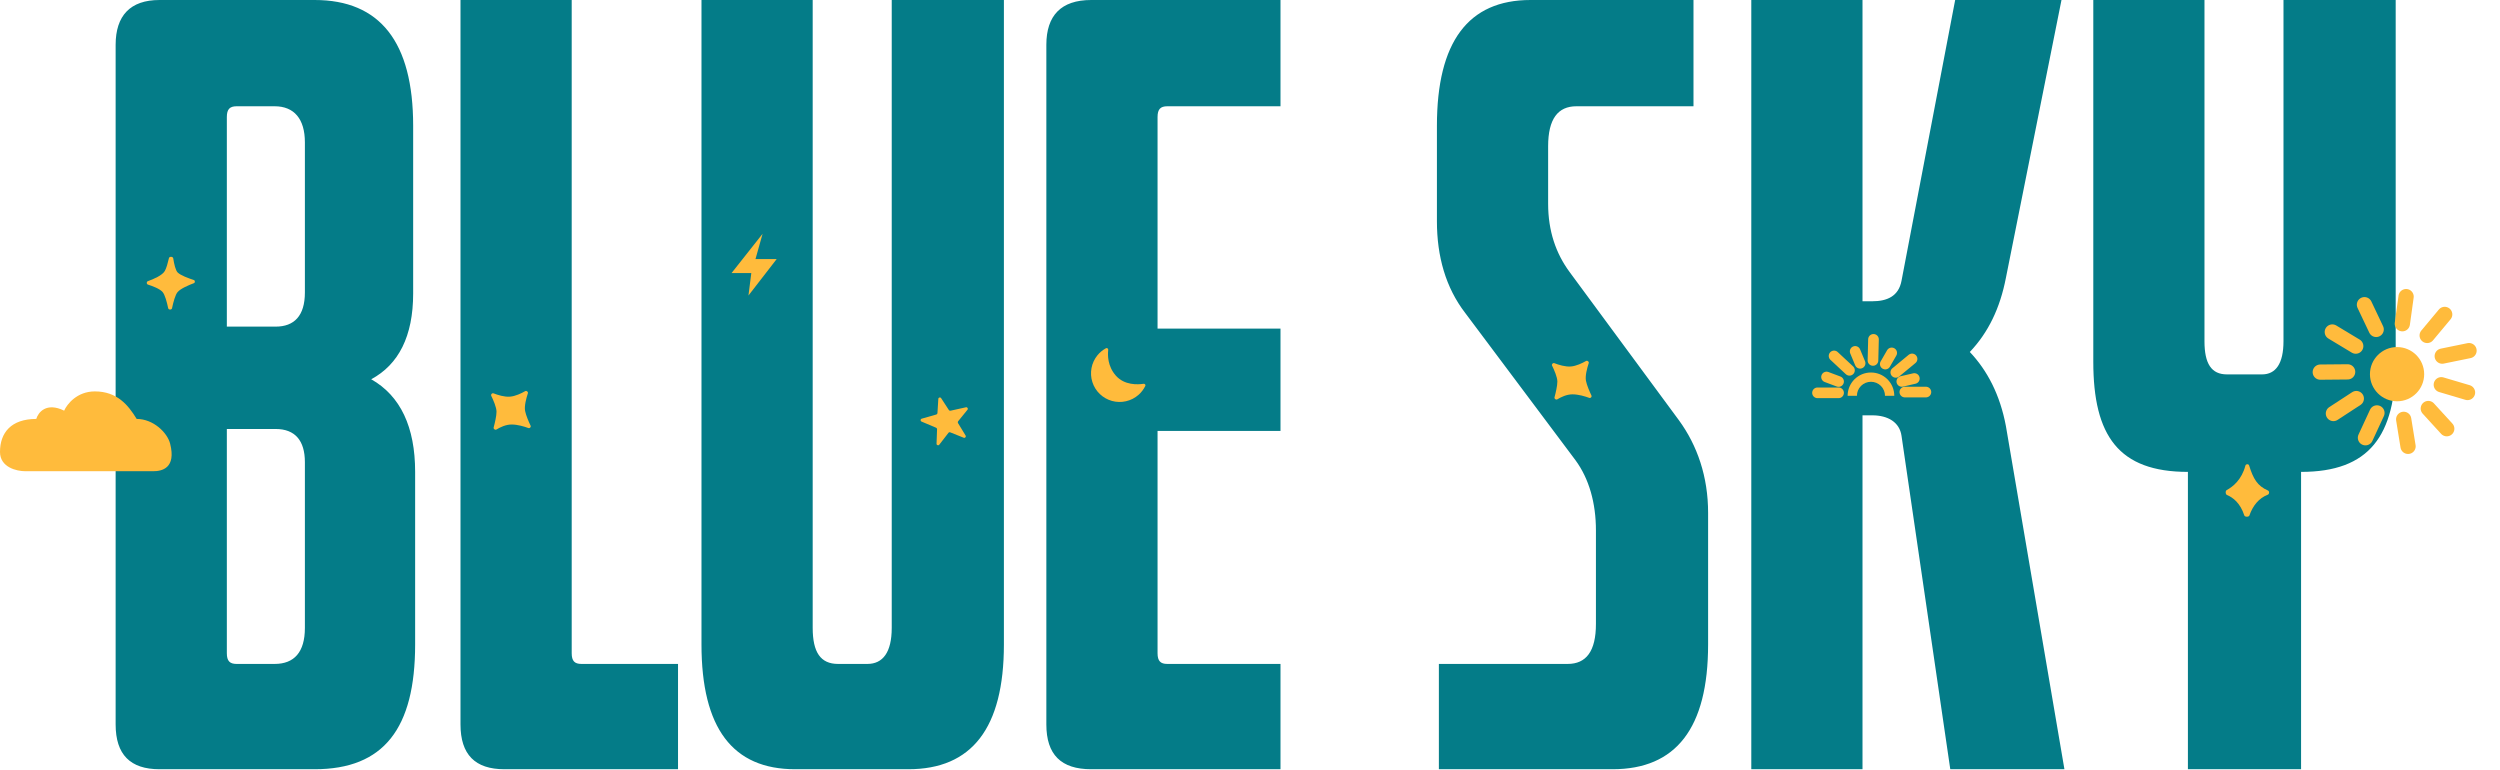
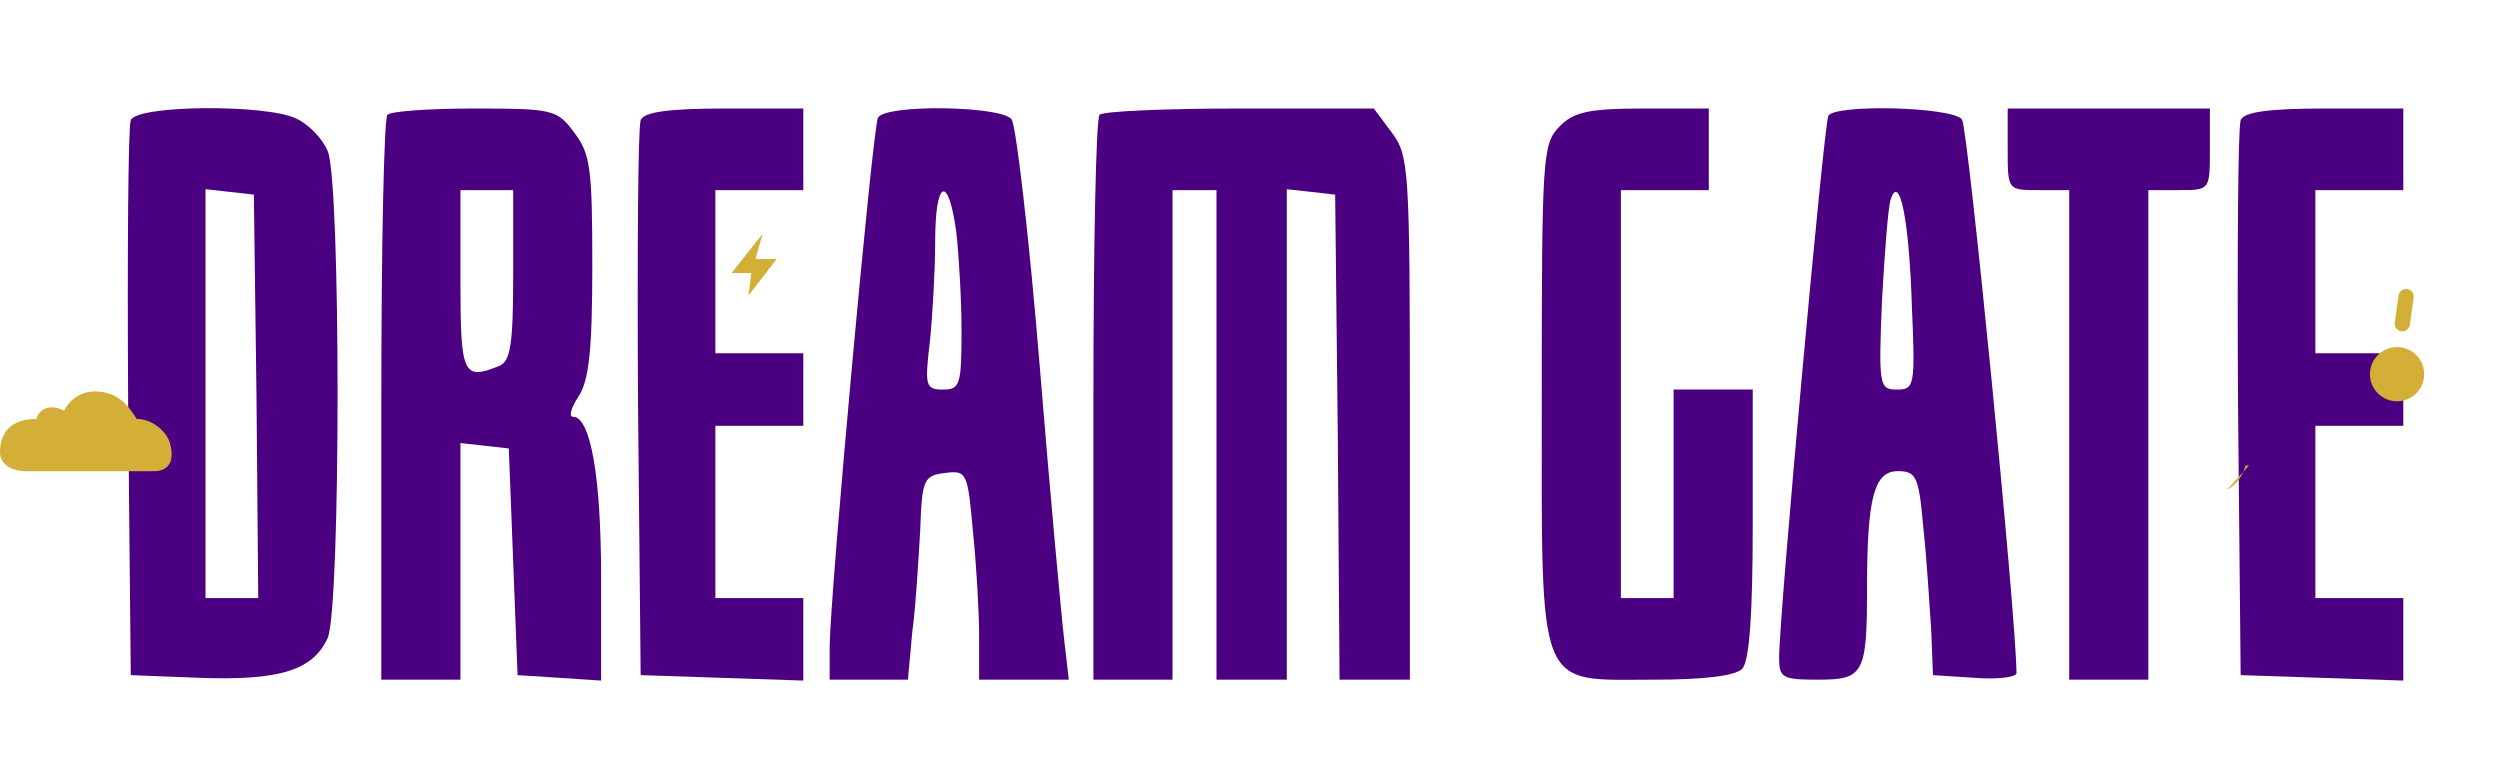
<svg xmlns="http://www.w3.org/2000/svg" width="91" height="28" viewBox="0 0 91 28" fill="none">
-   <path d="M11.452 0C13.831 0 15.039 1.526 15.039 4.578V10.682C15.039 12.243 14.506 13.272 13.512 13.805C14.577 14.408 15.111 15.544 15.111 17.177V23.458C15.111 26.51 13.973 28 11.452 28H5.807C4.742 28 4.209 27.468 4.209 26.368V1.633C4.209 0.568 4.742 6.95443e-05 5.807 0H11.452ZM20.81 23.777C20.81 24.061 20.916 24.167 21.164 24.167H24.68V28H18.36C17.294 28 16.762 27.468 16.762 26.368V0H20.81V23.777ZM29.582 22.855C29.582 23.742 29.867 24.167 30.506 24.167H31.572C32.139 24.167 32.459 23.741 32.459 22.855V0H36.542V23.458C36.542 26.51 35.37 28 33.063 28H28.944C26.671 28 25.535 26.51 25.534 23.458V0H29.582V22.855ZM46.61 3.868H42.49C42.242 3.868 42.135 3.975 42.135 4.259V11.96H46.61V15.685H42.135V23.777C42.135 24.061 42.242 24.167 42.49 24.167H46.61V28H39.721C38.62 28 38.087 27.468 38.087 26.368V1.633C38.087 0.568 38.62 0 39.721 0H46.61V3.868ZM61.643 3.868H57.382C56.707 3.868 56.352 4.33 56.352 5.323V7.417C56.352 8.411 56.636 9.227 57.133 9.901L61.111 15.295C61.785 16.218 62.175 17.354 62.175 18.667V23.458C62.175 26.51 61.004 28 58.696 28H52.375V24.167H57.063C57.737 24.167 58.092 23.706 58.092 22.713V19.306C58.092 18.312 57.843 17.424 57.346 16.75L53.334 11.392C52.624 10.469 52.304 9.333 52.304 8.056V4.578C52.304 1.526 53.441 0 55.713 0H61.643V3.868ZM67.795 10.966H68.151C68.683 10.966 69.109 10.788 69.215 10.221L71.168 0H75.038L73.015 10.114C72.802 11.214 72.376 12.102 71.701 12.812C72.34 13.486 72.802 14.373 73.015 15.509L75.145 28H70.99L69.215 15.863C69.144 15.367 68.719 15.118 68.151 15.118H67.795V28H63.747V0H67.795V10.966ZM80.243 12.421C80.243 13.237 80.493 13.628 81.061 13.628H82.339C82.836 13.628 83.119 13.237 83.119 12.421V0H87.203V13.166C87.203 15.863 86.245 17.177 83.759 17.177V28H79.64V17.177C77.119 17.177 76.196 15.863 76.196 13.166V0H80.243V12.421ZM8.257 23.777C8.257 24.061 8.364 24.167 8.613 24.167H9.997C10.707 24.167 11.098 23.741 11.098 22.855V16.821C11.098 16.041 10.743 15.615 10.033 15.615H8.257V23.777ZM8.613 3.868C8.364 3.868 8.257 3.975 8.257 4.259V11.889H10.033C10.707 11.889 11.098 11.498 11.098 10.646V5.182C11.098 4.33 10.707 3.868 9.997 3.868H8.613Z" fill="#047C88" />
-   <path d="M26.628 9.94L27.758 8.51L27.5 9.429H28.272L27.244 10.757L27.347 9.94H26.628Z" fill="#FFBB3C" />
-   <path d="M0.914 17.152H2.335H5.584C5.889 17.152 6.42 17.046 6.193 16.15C6.092 15.75 5.584 15.249 4.975 15.249C4.67 14.748 4.264 14.247 3.452 14.247C2.802 14.247 2.437 14.715 2.335 14.948C1.685 14.628 1.388 15.015 1.32 15.249C0.406 15.249 0 15.75 0 16.451C0 17.012 0.609 17.152 0.914 17.152Z" fill="#FFBB3C" />
-   <path d="M87.582 10.797L87.445 11.784" stroke="#FFBB3C" stroke-width="0.555" stroke-linecap="round" />
-   <path d="M88.987 11.445L88.349 12.21" stroke="#FFBB3C" stroke-width="0.555" stroke-linecap="round" />
-   <path d="M89.873 12.763L88.897 12.963" stroke="#FFBB3C" stroke-width="0.555" stroke-linecap="round" />
-   <path d="M89.818 14.287L88.863 14.004" stroke="#FFBB3C" stroke-width="0.555" stroke-linecap="round" />
-   <path d="M89.062 15.605L88.39 14.87" stroke="#FFBB3C" stroke-width="0.555" stroke-linecap="round" />
-   <path d="M87.653 16.247L87.494 15.264" stroke="#FFBB3C" stroke-width="0.555" stroke-linecap="round" />
-   <path d="M86.102 15.934L86.521 15.03" stroke="#FFBB3C" stroke-width="0.555" stroke-linecap="round" />
-   <path d="M84.936 15.052L85.77 14.508" stroke="#FFBB3C" stroke-width="0.555" stroke-linecap="round" />
-   <path d="M84.458 13.545L85.454 13.536" stroke="#FFBB3C" stroke-width="0.555" stroke-linecap="round" />
-   <path d="M84.896 12.085L85.749 12.599" stroke="#FFBB3C" stroke-width="0.555" stroke-linecap="round" />
-   <path d="M86.066 11.091L86.493 11.991" stroke="#FFBB3C" stroke-width="0.555" stroke-linecap="round" />
-   <circle cx="87.253" cy="13.62" r="0.987" fill="#FFBB3C" />
-   <path d="M81.052 17.839C81.28 17.716 81.599 17.459 81.733 16.947C81.748 16.887 81.849 16.881 81.867 16.94C82.02 17.433 82.17 17.688 82.556 17.856C82.611 17.88 82.606 17.984 82.55 18.006C82.219 18.134 82 18.412 81.879 18.763C81.858 18.824 81.713 18.823 81.693 18.762C81.544 18.306 81.28 18.109 81.061 18.017C81.005 17.994 80.999 17.868 81.052 17.839Z" fill="#FFBB3C" />
-   <path d="M66.924 14.299H66.157" stroke="#FFBB3C" stroke-width="0.388" stroke-linecap="round" />
-   <path d="M69.336 14.271H70.103" stroke="#FFBB3C" stroke-width="0.388" stroke-linecap="round" />
-   <path d="M67.321 13.479L66.76 12.956" stroke="#FFBB3C" stroke-width="0.388" stroke-linecap="round" />
-   <path d="M66.924 13.887L66.486 13.723" stroke="#FFBB3C" stroke-width="0.388" stroke-linecap="round" />
-   <path d="M67.708 13.223L67.528 12.791" stroke="#FFBB3C" stroke-width="0.388" stroke-linecap="round" />
-   <path d="M68.624 13.252L68.858 12.846" stroke="#FFBB3C" stroke-width="0.388" stroke-linecap="round" />
-   <path d="M69.226 13.884L69.682 13.778" stroke="#FFBB3C" stroke-width="0.388" stroke-linecap="round" />
-   <path d="M69.007 13.554L69.599 13.065" stroke="#FFBB3C" stroke-width="0.388" stroke-linecap="round" />
-   <path d="M68.176 13.12L68.195 12.353" stroke="#FFBB3C" stroke-width="0.388" stroke-linecap="round" />
-   <path d="M68.952 14.408C68.952 14.297 68.93 14.186 68.888 14.083C68.845 13.98 68.782 13.886 68.704 13.807C68.625 13.729 68.531 13.666 68.428 13.623C68.325 13.581 68.215 13.559 68.103 13.559C67.991 13.559 67.881 13.581 67.778 13.623C67.675 13.666 67.581 13.729 67.502 13.807C67.423 13.886 67.361 13.98 67.318 14.083C67.275 14.186 67.253 14.297 67.253 14.408H67.592C67.592 14.341 67.605 14.274 67.63 14.213C67.656 14.15 67.694 14.094 67.741 14.047C67.789 13.999 67.845 13.961 67.907 13.936C67.969 13.91 68.036 13.897 68.103 13.897C68.17 13.897 68.237 13.91 68.299 13.936C68.361 13.961 68.417 13.999 68.465 14.047C68.512 14.094 68.55 14.15 68.575 14.213C68.601 14.274 68.614 14.341 68.614 14.408H68.952Z" fill="#FFBB3C" />
-   <path d="M34.155 14.519C34.158 14.466 34.228 14.447 34.257 14.492L34.539 14.926C34.551 14.945 34.575 14.955 34.597 14.95L35.161 14.825C35.213 14.813 35.249 14.873 35.217 14.914L34.875 15.335C34.861 15.353 34.859 15.379 34.871 15.399L35.148 15.854C35.175 15.899 35.129 15.954 35.08 15.934L34.588 15.737C34.565 15.728 34.539 15.735 34.524 15.755L34.189 16.188C34.156 16.23 34.088 16.206 34.09 16.152L34.109 15.623C34.11 15.6 34.097 15.579 34.075 15.57L33.543 15.345C33.495 15.324 33.499 15.254 33.55 15.24L34.083 15.088C34.105 15.081 34.121 15.061 34.123 15.038L34.155 14.519Z" fill="#FFBB3C" />
-   <path d="M41.627 13.97C41.671 13.963 41.709 14.008 41.69 14.048C41.629 14.171 41.546 14.281 41.443 14.372C41.313 14.486 41.156 14.567 40.987 14.605C40.819 14.644 40.643 14.64 40.476 14.594C40.309 14.548 40.157 14.461 40.032 14.341C39.907 14.221 39.814 14.072 39.762 13.906C39.709 13.741 39.699 13.566 39.731 13.396C39.763 13.226 39.838 13.066 39.947 12.932C40.033 12.827 40.139 12.74 40.258 12.675C40.298 12.653 40.345 12.691 40.339 12.737C40.317 12.927 40.315 13.331 40.617 13.673C40.931 14.029 41.415 14.002 41.627 13.97Z" fill="#FFBB3C" />
-   <path d="M56.495 13.307C56.472 13.258 56.527 13.2 56.578 13.219C56.736 13.281 56.979 13.357 57.181 13.34C57.376 13.324 57.591 13.22 57.733 13.139C57.781 13.112 57.847 13.164 57.83 13.217C57.77 13.401 57.694 13.686 57.729 13.861C57.763 14.03 57.86 14.252 57.929 14.397C57.952 14.445 57.899 14.502 57.849 14.483C57.697 14.427 57.456 14.354 57.236 14.354C57.026 14.354 56.82 14.454 56.686 14.536C56.639 14.565 56.57 14.517 56.584 14.463C56.629 14.293 56.688 14.041 56.688 13.888C56.688 13.731 56.576 13.473 56.495 13.307Z" fill="#FFBB3C" />
-   <path d="M17.881 14.406C17.857 14.357 17.912 14.298 17.963 14.317C18.121 14.379 18.364 14.455 18.566 14.438C18.761 14.422 18.976 14.319 19.118 14.237C19.166 14.21 19.232 14.262 19.215 14.315C19.155 14.499 19.079 14.784 19.114 14.959C19.148 15.128 19.245 15.351 19.314 15.495C19.337 15.543 19.284 15.6 19.234 15.581C19.082 15.525 18.841 15.452 18.621 15.452C18.411 15.452 18.205 15.552 18.071 15.634C18.024 15.663 17.955 15.615 17.969 15.561C18.014 15.391 18.073 15.139 18.073 14.986C18.073 14.829 17.961 14.572 17.881 14.406Z" fill="#FFBB3C" />
-   <path d="M6.15 9.394C6.164 9.329 6.294 9.335 6.305 9.4C6.339 9.62 6.392 9.842 6.466 9.917C6.573 10.024 6.862 10.13 7.054 10.192C7.106 10.209 7.108 10.289 7.056 10.308C6.865 10.38 6.573 10.505 6.466 10.63C6.381 10.729 6.31 10.991 6.262 11.22C6.249 11.283 6.136 11.283 6.122 11.22C6.074 10.991 6.004 10.729 5.918 10.63C5.818 10.513 5.566 10.417 5.384 10.359C5.33 10.342 5.328 10.254 5.382 10.235C5.595 10.158 5.912 10.021 6 9.862C6.057 9.761 6.108 9.577 6.15 9.394Z" fill="#FFBB3C" />
+   <g transform="translate(-5, 32) scale(0.032, -0.033)" fill="#4B0082">
+     <path d="M305 837 c-3 -7 -4 -147 -3 -312 l3 -300 79 -3 c90 -3 128 8 145 44 15 34 15 504 0 537 -6 14 -22 30 -36 36 -34 16 -182 15 -188 -2z m143 -304 l2 -223 -30 0 -30 0 0 226 0 225 28 -3 27 -3 3 -222z" />
+     <path d="M597 843 c-4 -3 -7 -145 -7 -315 l0 -308 45 0 45 0 0 131 0 130 28 -3 27 -3 5 -125 5 -125 48 -3 47 -3 0 114 c0 111 -12 177 -32 177 -5 0 -2 10 6 22 12 17 16 50 16 144 0 108 -2 124 -21 148 -19 25 -25 26 -113 26 -51 0 -96 -3 -99 -7z m143 -177 c0 -76 -3 -95 -16 -100 -41 -16 -44 -10 -44 94 l0 100 30 0 30 0 0 -94z" />
+     <path d="M885 837 c-3 -7 -4 -147 -3 -312 l3 -300 93 -3 92 -3 0 46 0 45 -50 0 -50 0 0 95 0 95 50 0 50 0 0 40 0 40 -50 0 -50 0 0 90 0 90 50 0 50 0 0 45 0 45 -90 0 c-64 0 -92 -4 -95 -13z" />
+     <path d="M1155 840 c-6 -10 -54 -520 -55 -582 l0 -38 44 0 45 0 5 53 c4 28 7 79 9 112 2 56 4 60 28 63 25 3 26 1 32 -65 4 -37 7 -89 7 -115 l0 -48 51 0 51 0 -5 42 c-3 24 -16 160 -28 303 -12 143 -27 266 -32 273 -11 15 -143 17 -152 2z m89 -126 c3 -26 6 -75 6 -110 0 -59 -2 -64 -21 -64 -20 0 -21 4 -15 53 3 28 6 78 6 110 0 69 15 75 24 11z" />
+     <path d="M1407 843 c-4 -3 -7 -145 -7 -315 l0 -308 45 0 45 0 0 270 0 270 25 0 25 0 0 -270 0 -270 40 0 40 0 0 271 0 270 28 -3 27 -3 3 -267 2 -268 40 0 40 0 0 289 c0 277 -1 289 -21 315 l-20 26 -153 0 c-84 0 -156 -3 -159 -7z" />
+     <path d="M1930 830 c-19 -19 -20 -33 -20 -295 0 -333 -7 -315 128 -315 55 0 92 4 100 12 8 8 12 58 12 160 l0 148 -45 0 -45 0 0 -115 0 -115 -30 0 -30 0 0 225 0 225 50 0 50 0 0 45 0 45 -75 0 c-62 0 -79 -4 -95 -20z" />
+     <path d="M2236 842 c-5 -9 -56 -551 -56 -598 0 -22 4 -24 44 -24 52 0 56 6 56 100 0 101 8 130 35 130 21 0 24 -6 29 -62 4 -35 7 -85 9 -113 l2 -50 48 -3 c26 -2 47 1 47 5 0 60 -55 601 -62 611 -12 14 -144 17 -152 4z m95 -210 c4 -88 3 -92 -17 -92 -20 0 -21 4 -17 98 3 53 7 104 10 112 10 29 21 -23 24 -118z" />
+     <path d="M2440 805 c0 -45 0 -45 35 -45 l35 0 0 -270 0 -270 45 0 45 0 0 270 0 270 35 0 c35 0 35 0 35 45 l0 45 -115 0 -115 0 0 -45z" />
+     <path d="M2705 837 c-3 -7 -4 -147 -3 -312 l3 -300 93 -3 92 -3 0 46 0 45 -50 0 -50 0 0 95 0 95 50 0 50 0 0 40 0 40 -50 0 -50 0 0 90 0 90 50 0 50 0 0 45 0 45 -90 0 c-64 0 -92 -4 -95 -13z" />
+   </g>
+   <path d="M26.628 9.94L27.758 8.51L27.5 9.429H28.272L27.244 10.757L27.347 9.94H26.628Z" fill="#D4AF37" />
+   <path d="M0.914 17.152H2.335H5.584C5.889 17.152 6.42 17.046 6.193 16.15C6.092 15.75 5.584 15.249 4.975 15.249C4.67 14.748 4.264 14.247 3.452 14.247C2.802 14.247 2.437 14.715 2.335 14.948C1.685 14.628 1.388 15.015 1.32 15.249C0.406 15.249 0 15.75 0 16.451C0 17.012 0.609 17.152 0.914 17.152Z" fill="#D4AF37" />
+   <circle cx="87.253" cy="13.62" r="0.987" fill="#D4AF37" />
+   <path d="M81.052 17.839C81.28 17.716 81.599 17.459 81.733 16.947C81.867 16.94 81.867 16.94 81.867 16.94" fill="#D4AF37" />
+   <path d="M87.582 10.797L87.445 11.784" stroke="#D4AF37" stroke-width="0.555" stroke-linecap="round" />
</svg>
